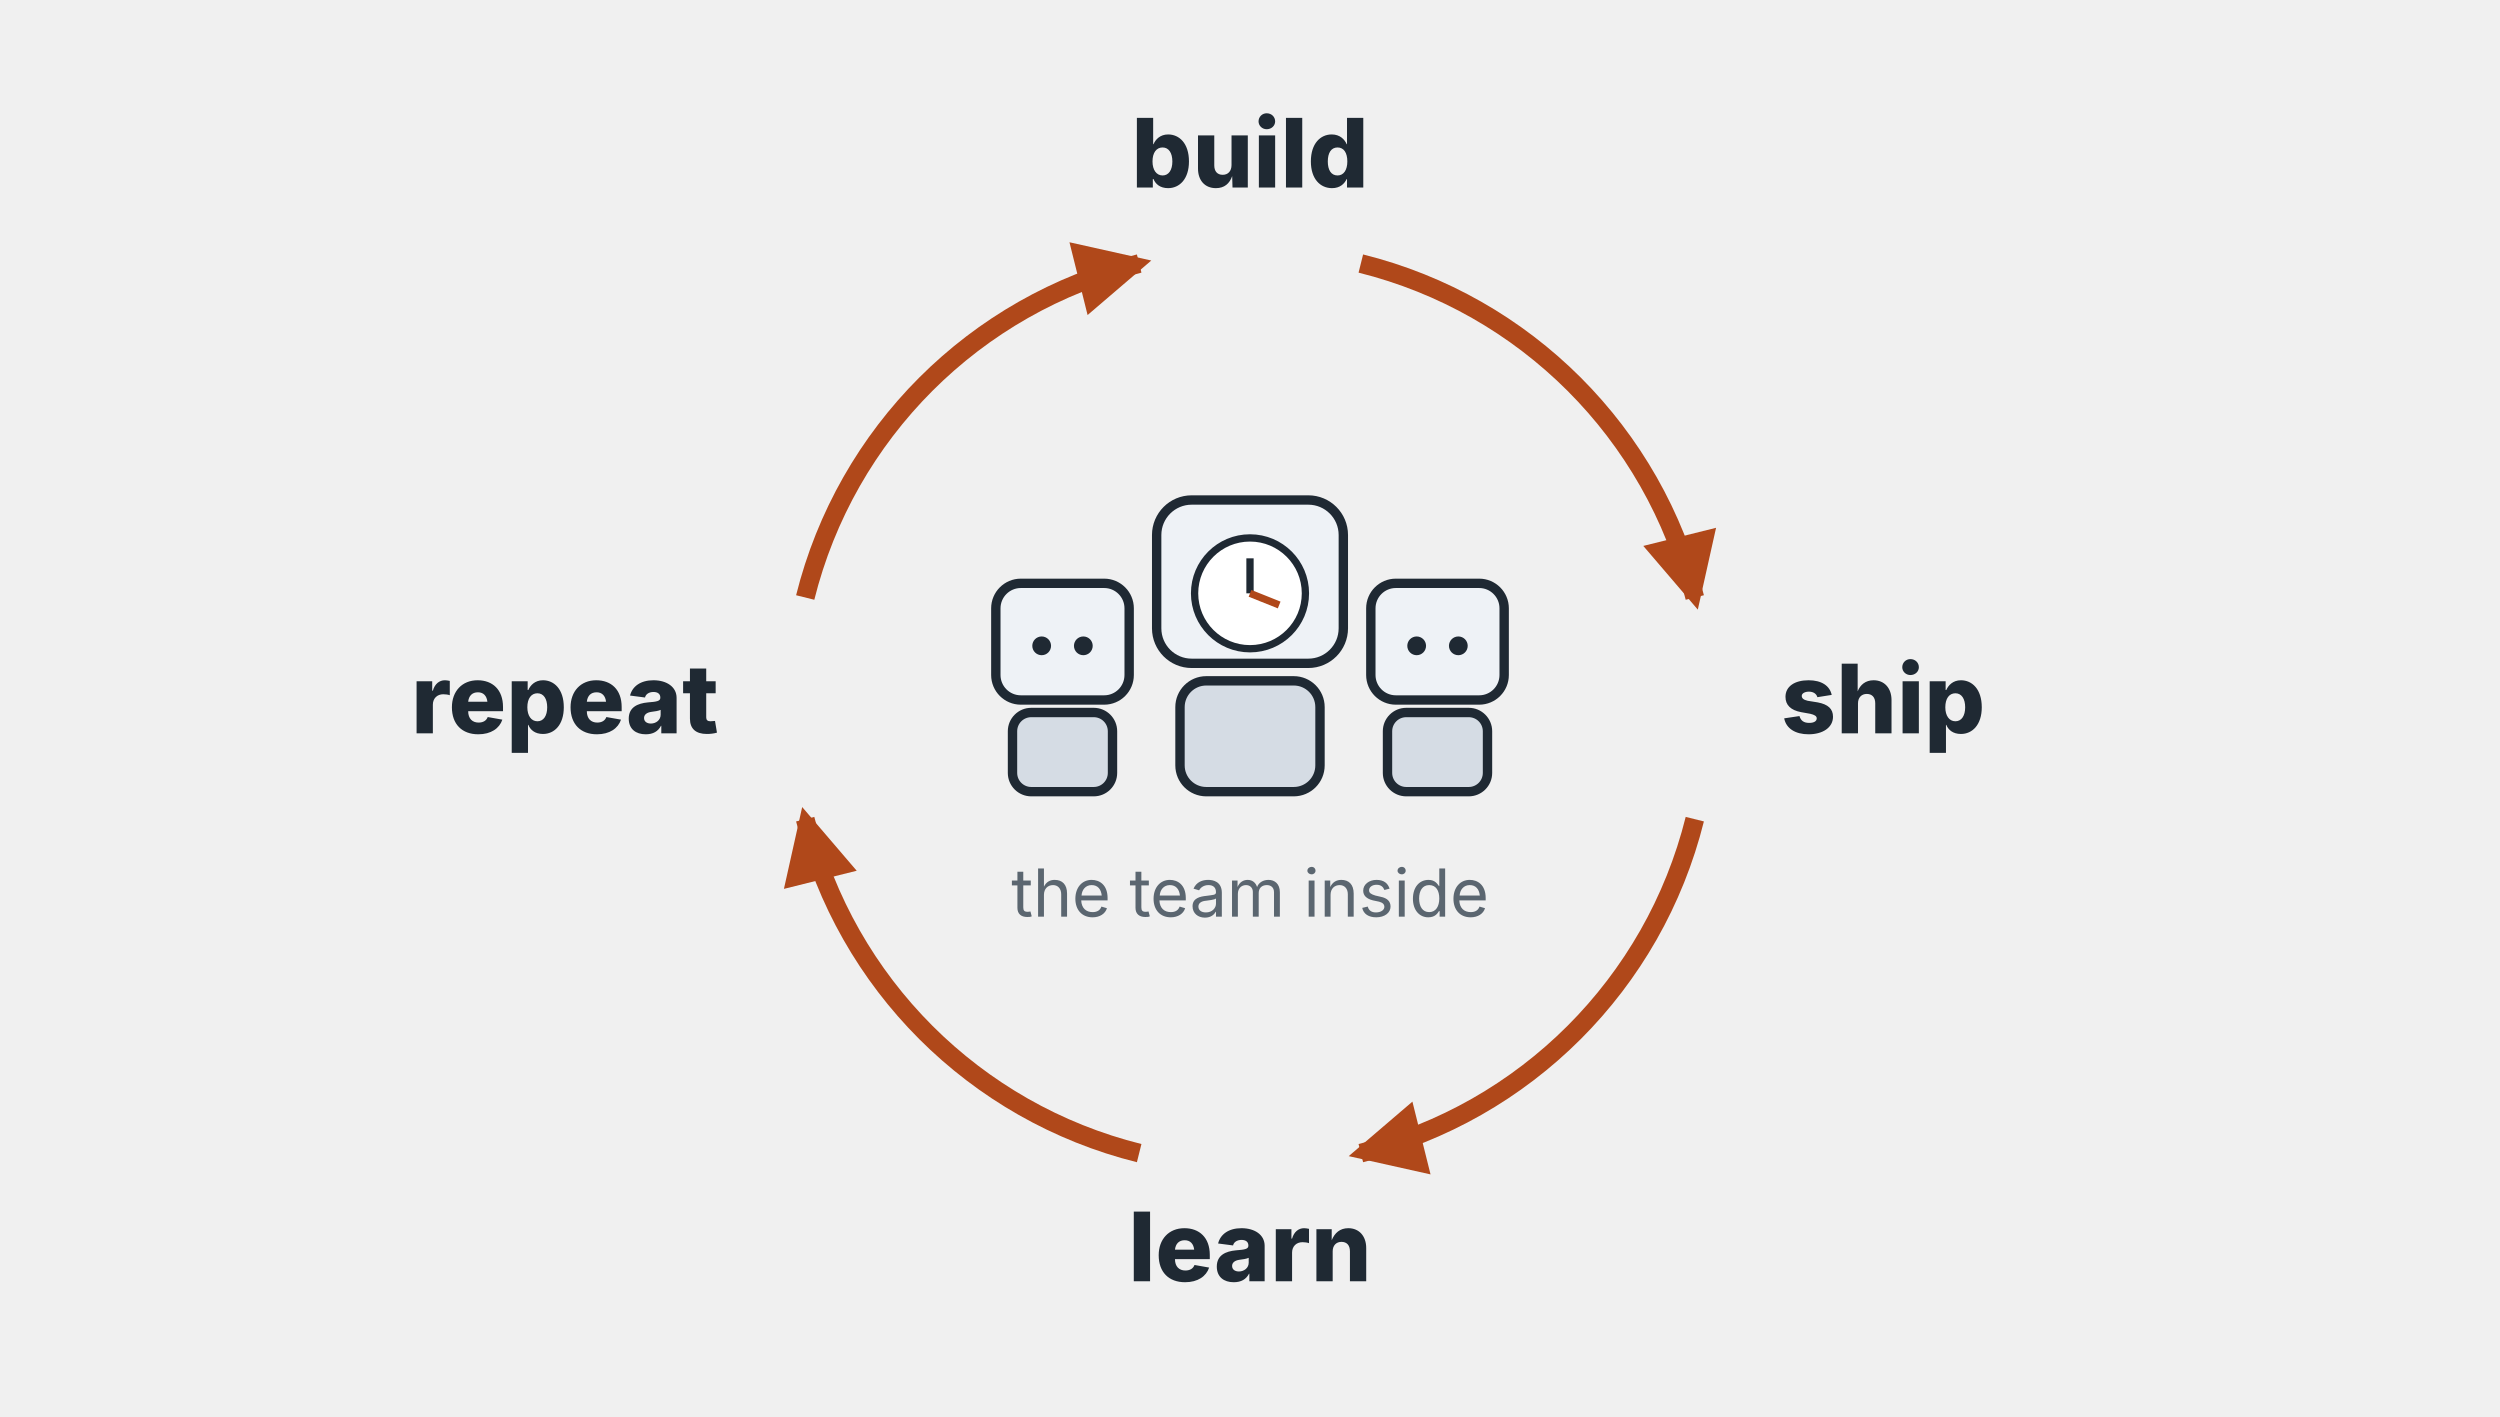
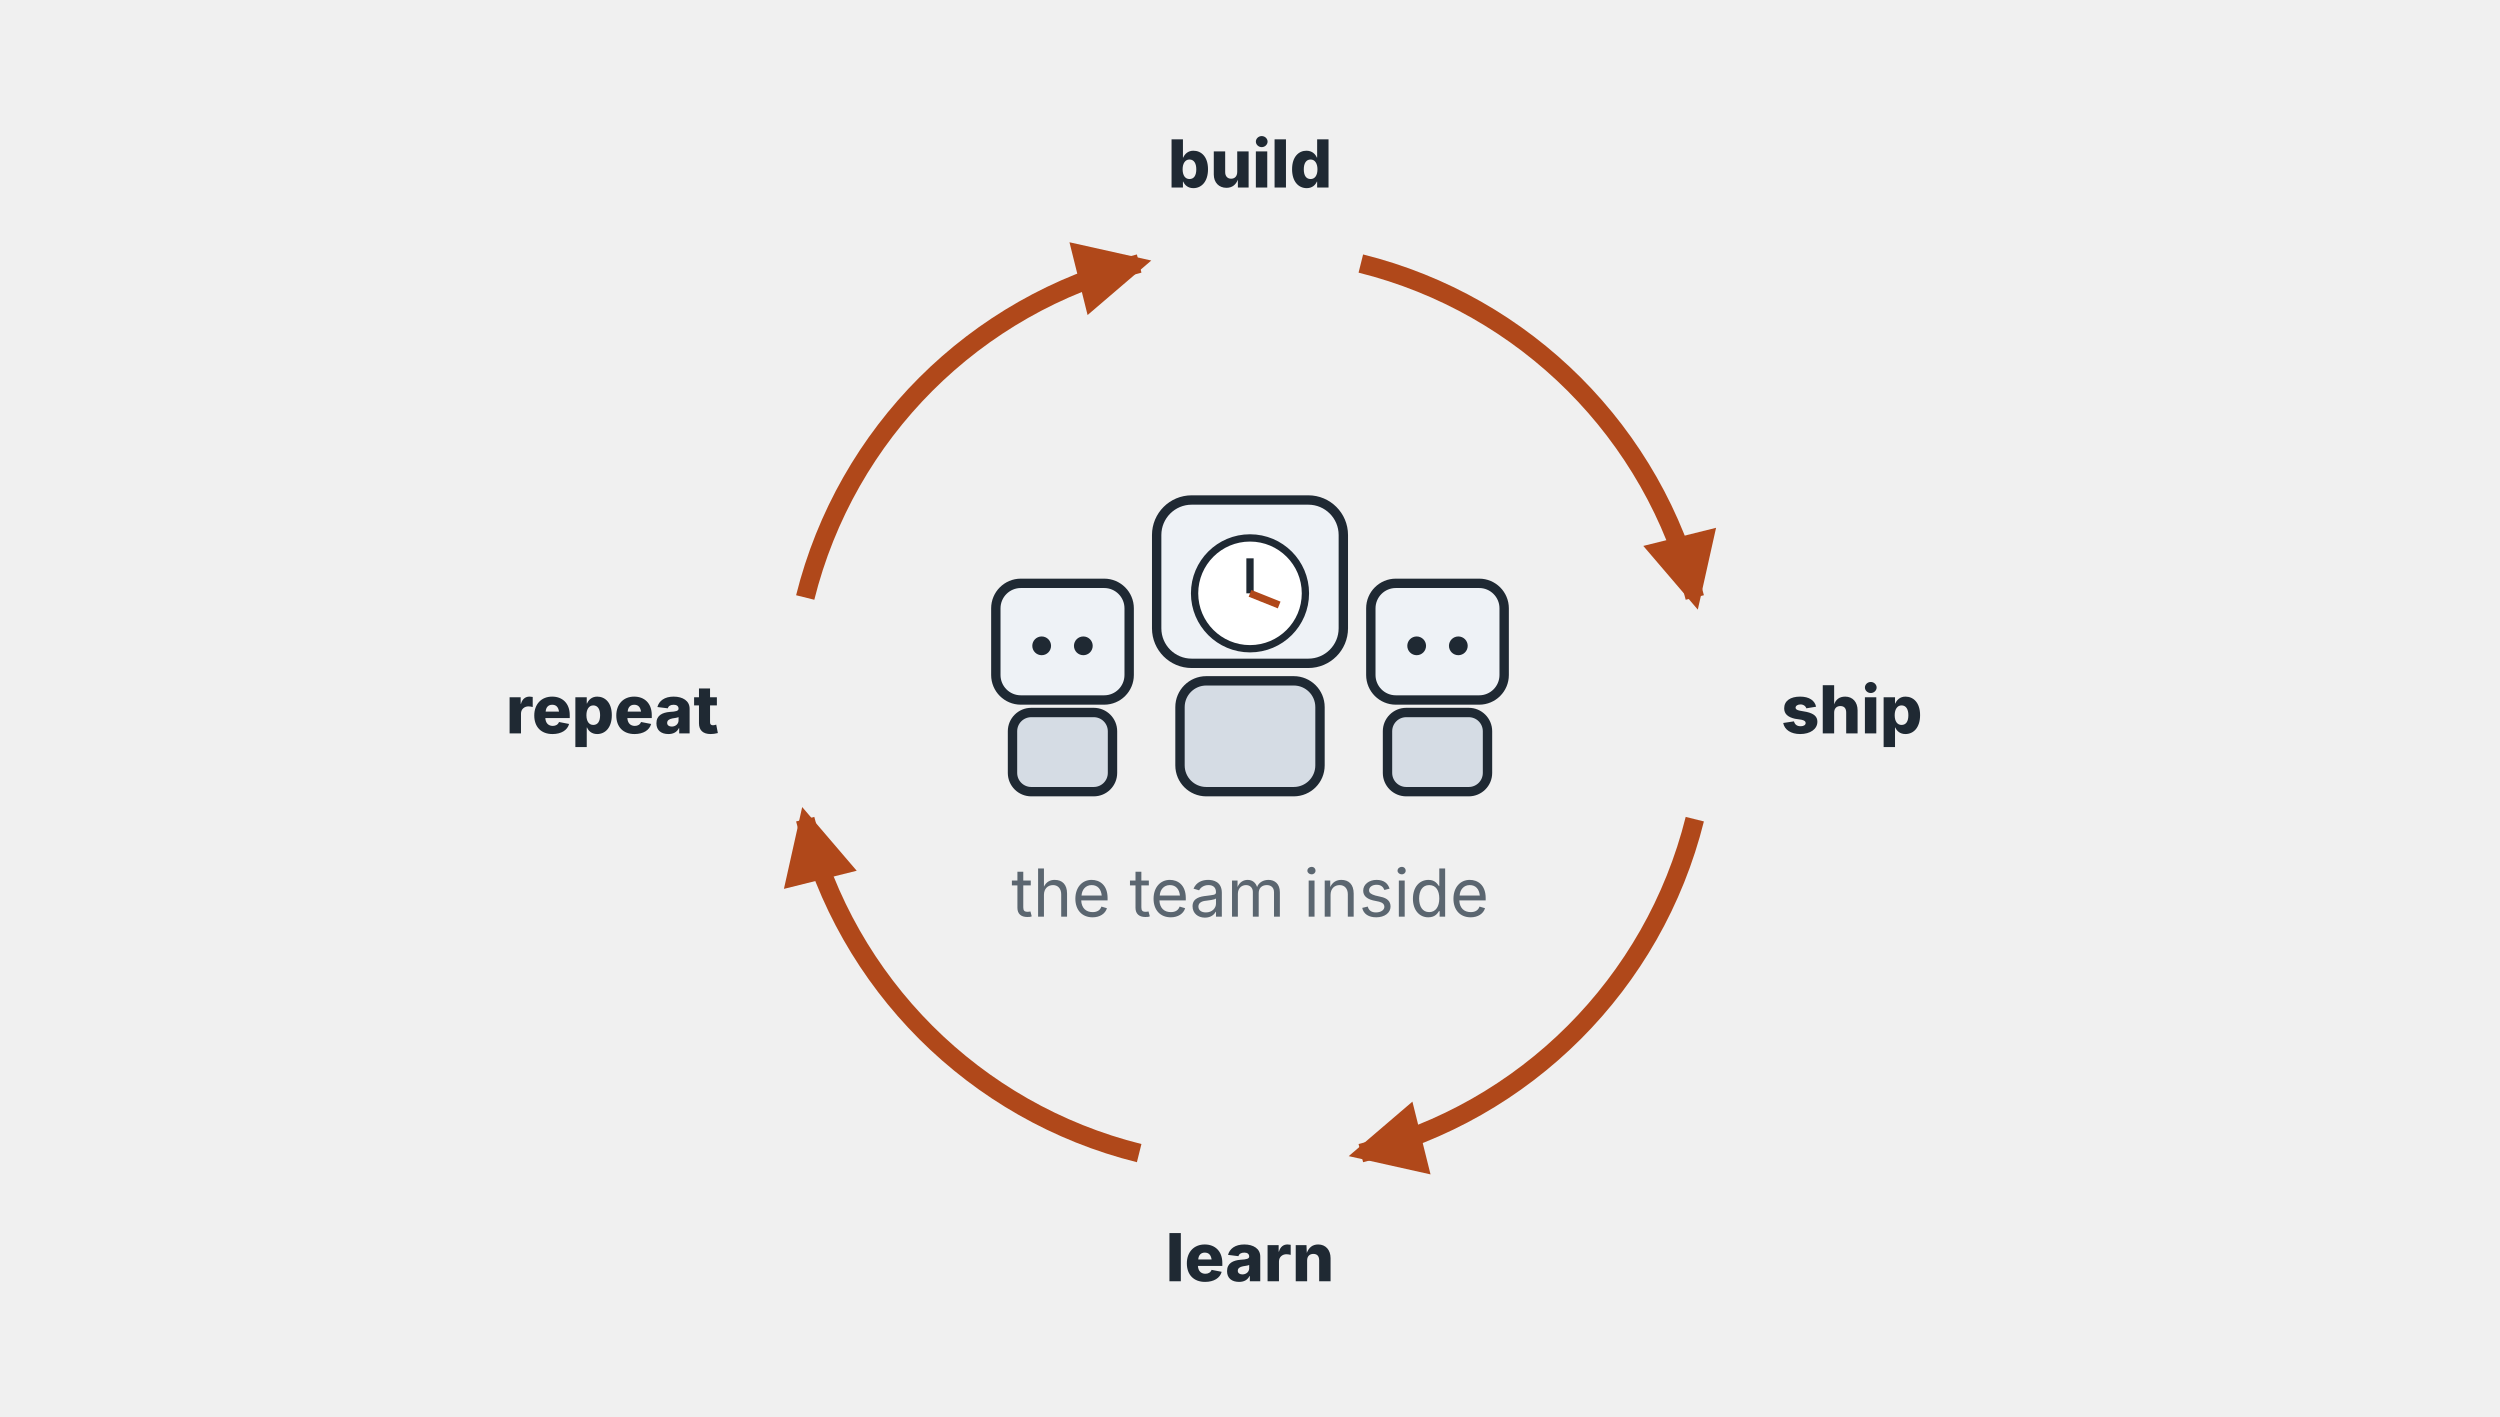
- <svg xmlns="http://www.w3.org/2000/svg" viewBox="0 0 120.0 68" role="img" aria-label="A loop of four words, build, ship, learn, repeat, with the team of agents inside it.">
+ <svg xmlns="http://www.w3.org/2000/svg" width="120.0mm" height="68mm" viewBox="0 0 120.0 68" role="img" aria-label="A loop of four words, build, ship, learn, repeat, with the team of agents inside it.">
  <defs>
    <marker id="la" viewBox="0 0 6 6" refX="5" refY="3" markerWidth="4" markerHeight="4" orient="auto">
      <path d="M0 0 L6 3 L0 6 z" fill="#b0481a" />
    </marker>
  </defs>
  <path d="M65.32 12.65 A22 22 0 0 1 81.35 28.68" fill="none" stroke="#b0481a" stroke-width=".9" marker-end="url(#la)" />
-   <text x="60.00" y="9.00" font-family="Inter, Helvetica, Arial, sans-serif" font-size="4.6" font-weight="800" fill="#1f2933" text-anchor="middle">build</text>
+   <text x="60.00" y="9.00" font-family="Inter, Helvetica, Arial, sans-serif" font-size="3.18" font-weight="800" fill="#1f2933" text-anchor="middle">build</text>
  <path d="M81.35 39.32 A22 22 0 0 1 65.32 55.35" fill="none" stroke="#b0481a" stroke-width=".9" marker-end="url(#la)" />
-   <text x="85.50" y="35.20" font-family="Inter, Helvetica, Arial, sans-serif" font-size="4.6" font-weight="800" fill="#1f2933" text-anchor="start">ship</text>
+   <text x="85.50" y="35.20" font-family="Inter, Helvetica, Arial, sans-serif" font-size="3.18" font-weight="800" fill="#1f2933" text-anchor="start">ship</text>
  <path d="M54.68 55.35 A22 22 0 0 1 38.65 39.32" fill="none" stroke="#b0481a" stroke-width=".9" marker-end="url(#la)" />
-   <text x="60.00" y="61.50" font-family="Inter, Helvetica, Arial, sans-serif" font-size="4.6" font-weight="800" fill="#1f2933" text-anchor="middle">learn</text>
+   <text x="60.00" y="61.50" font-family="Inter, Helvetica, Arial, sans-serif" font-size="3.18" font-weight="800" fill="#1f2933" text-anchor="middle">learn</text>
  <path d="M38.65 28.68 A22 22 0 0 1 54.68 12.65" fill="none" stroke="#b0481a" stroke-width=".9" marker-end="url(#la)" />
-   <text x="34.50" y="35.20" font-family="Inter, Helvetica, Arial, sans-serif" font-size="4.6" font-weight="800" fill="#1f2933" text-anchor="end">repeat</text>
+   <text x="34.50" y="35.20" font-family="Inter, Helvetica, Arial, sans-serif" font-size="3.18" font-weight="800" fill="#1f2933" text-anchor="end">repeat</text>
  <rect x="55.52" y="24" width="8.96" height="7.84" rx="1.68" fill="#eef2f6" stroke="#1f2933" stroke-width=".45" />
  <circle cx="60.0" cy="28.48" r="2.66" fill="#fff" stroke="#1f2933" stroke-width=".35" />
  <line x1="60.0" y1="28.48" x2="60.0" y2="26.8" stroke="#1f2933" stroke-width=".35" />
  <line x1="60.0" y1="28.48" x2="61.4" y2="29.04" stroke="#b0481a" stroke-width=".35" />
  <rect x="56.64" y="32.68" width="6.72" height="5.32" rx="1.26" fill="#d5dce4" stroke="#1f2933" stroke-width=".45" />
  <rect x="47.8" y="28" width="6.4" height="5.6" rx="1.2" fill="#eef2f6" stroke="#1f2933" stroke-width=".45" />
  <circle cx="50.0" cy="31.0" r="0.45" fill="#1f2933" />
  <circle cx="52.0" cy="31.0" r="0.45" fill="#1f2933" />
  <rect x="48.6" y="34.2" width="4.8" height="3.8" rx="0.9" fill="#d5dce4" stroke="#1f2933" stroke-width=".45" />
  <rect x="65.8" y="28" width="6.4" height="5.6" rx="1.2" fill="#eef2f6" stroke="#1f2933" stroke-width=".45" />
  <circle cx="68.0" cy="31.0" r="0.45" fill="#1f2933" />
  <circle cx="70.0" cy="31.0" r="0.45" fill="#1f2933" />
  <rect x="66.6" y="34.2" width="4.8" height="3.8" rx="0.9" fill="#d5dce4" stroke="#1f2933" stroke-width=".45" />
  <text x="60.00" y="44.00" font-family="Inter, Helvetica, Arial, sans-serif" font-size="3.18" font-weight="400" fill="#5b6670" text-anchor="middle">the team inside</text>
</svg>
